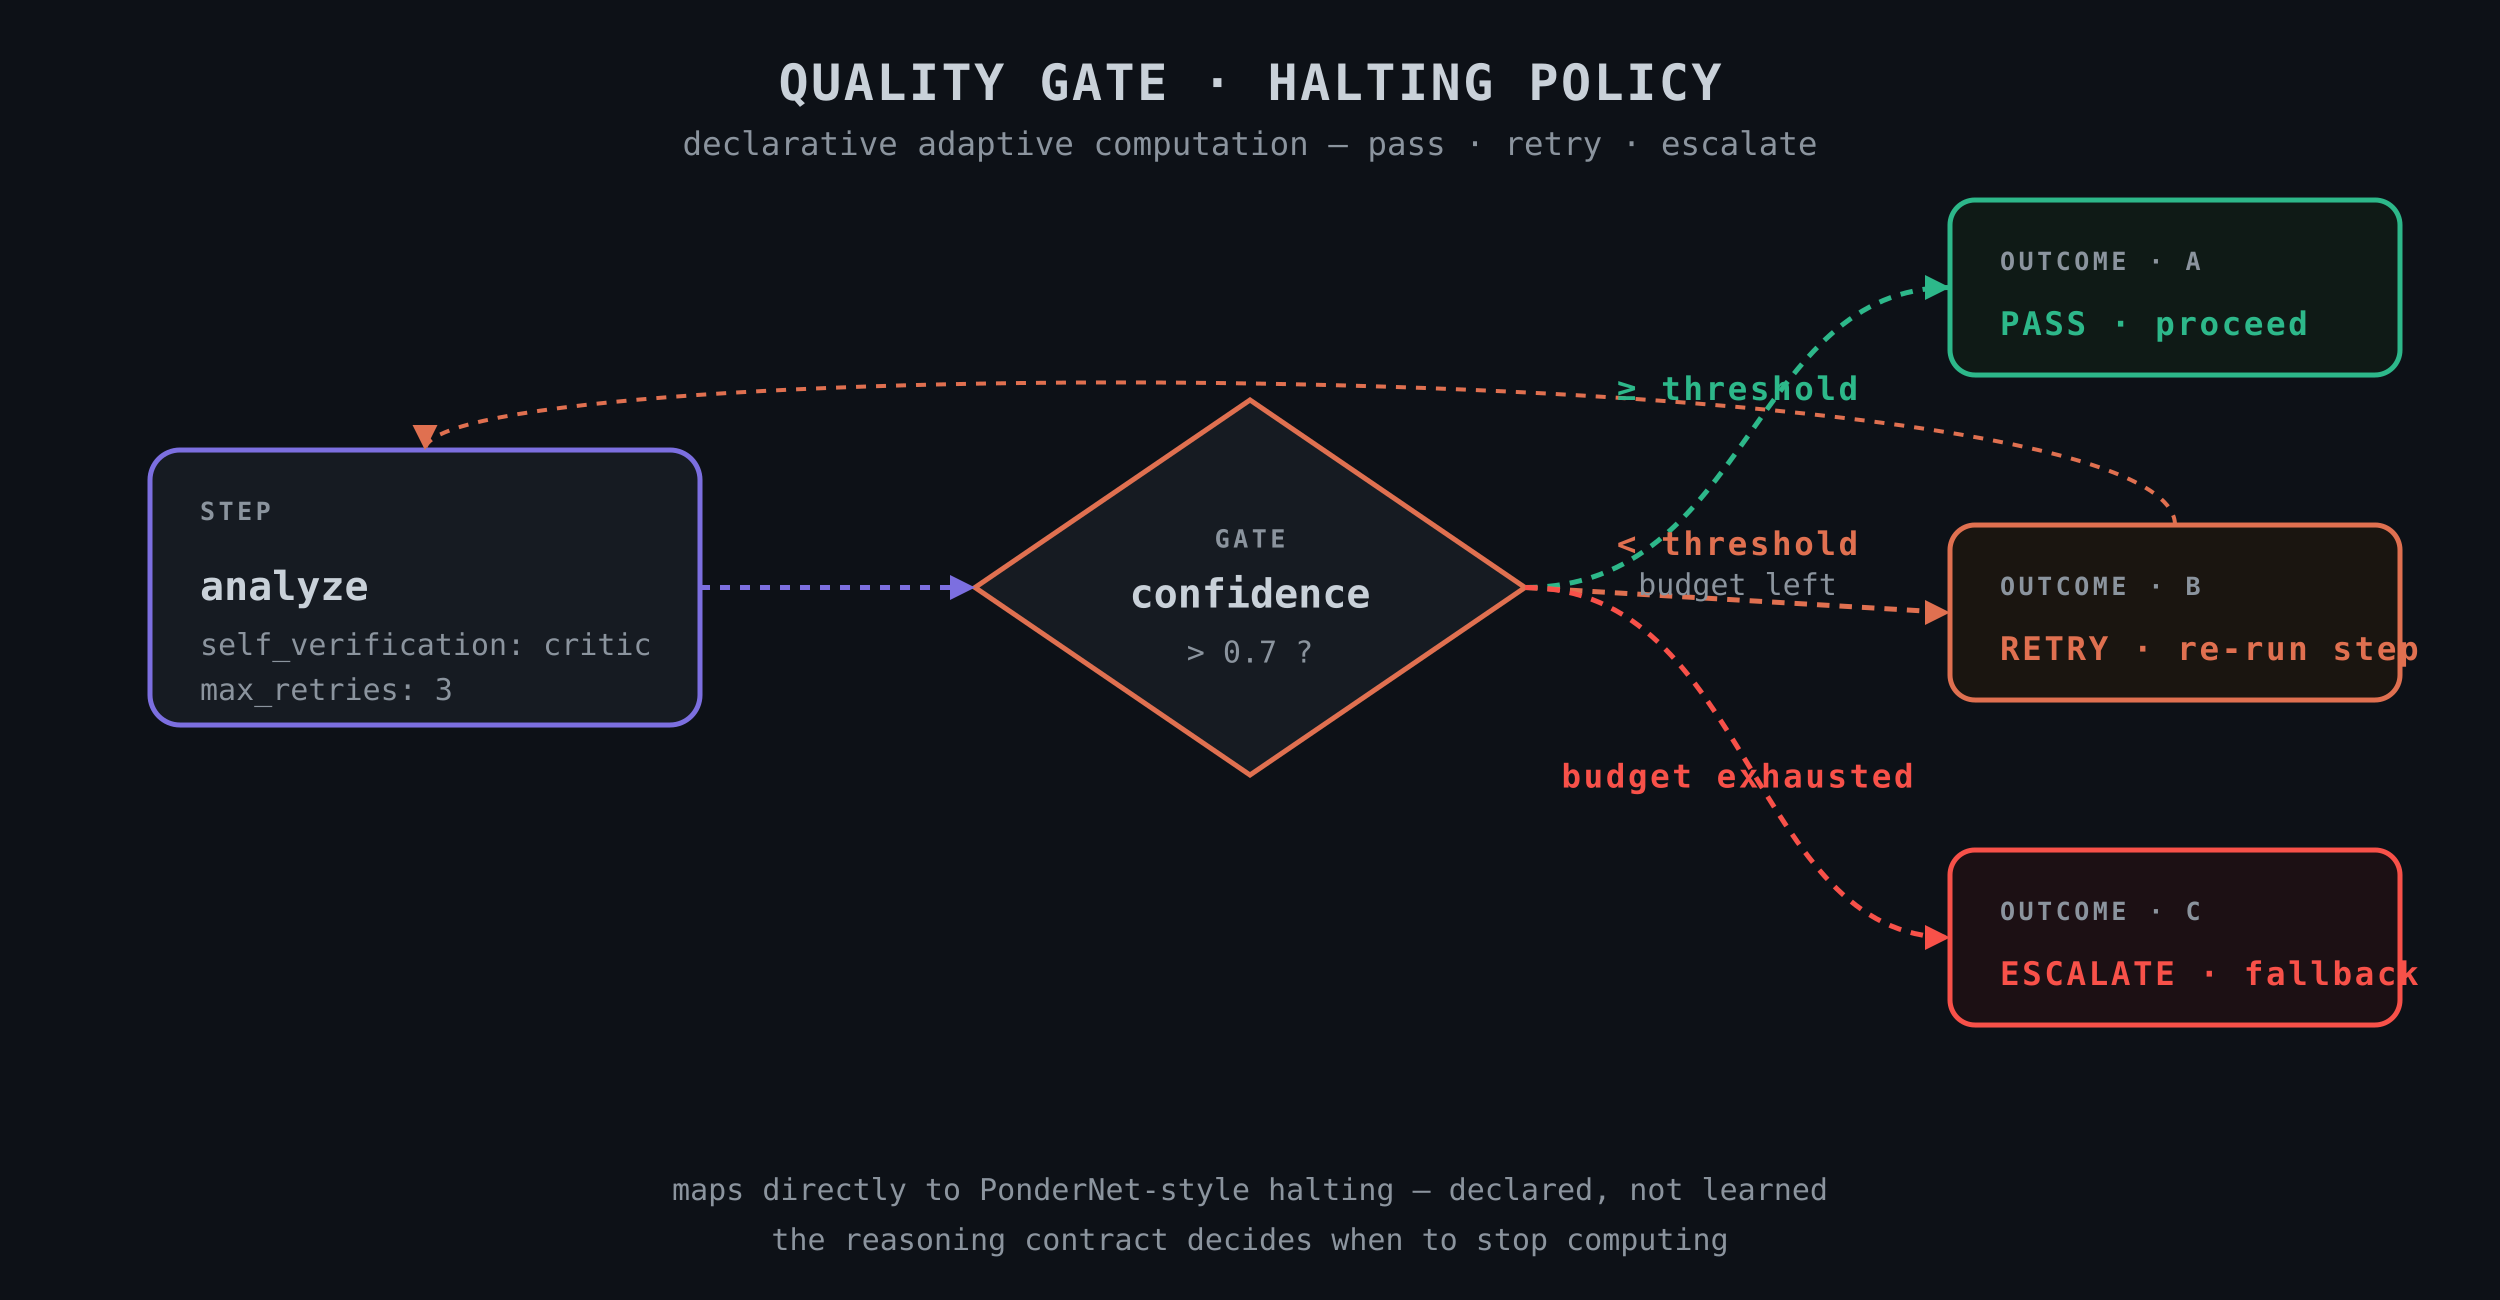
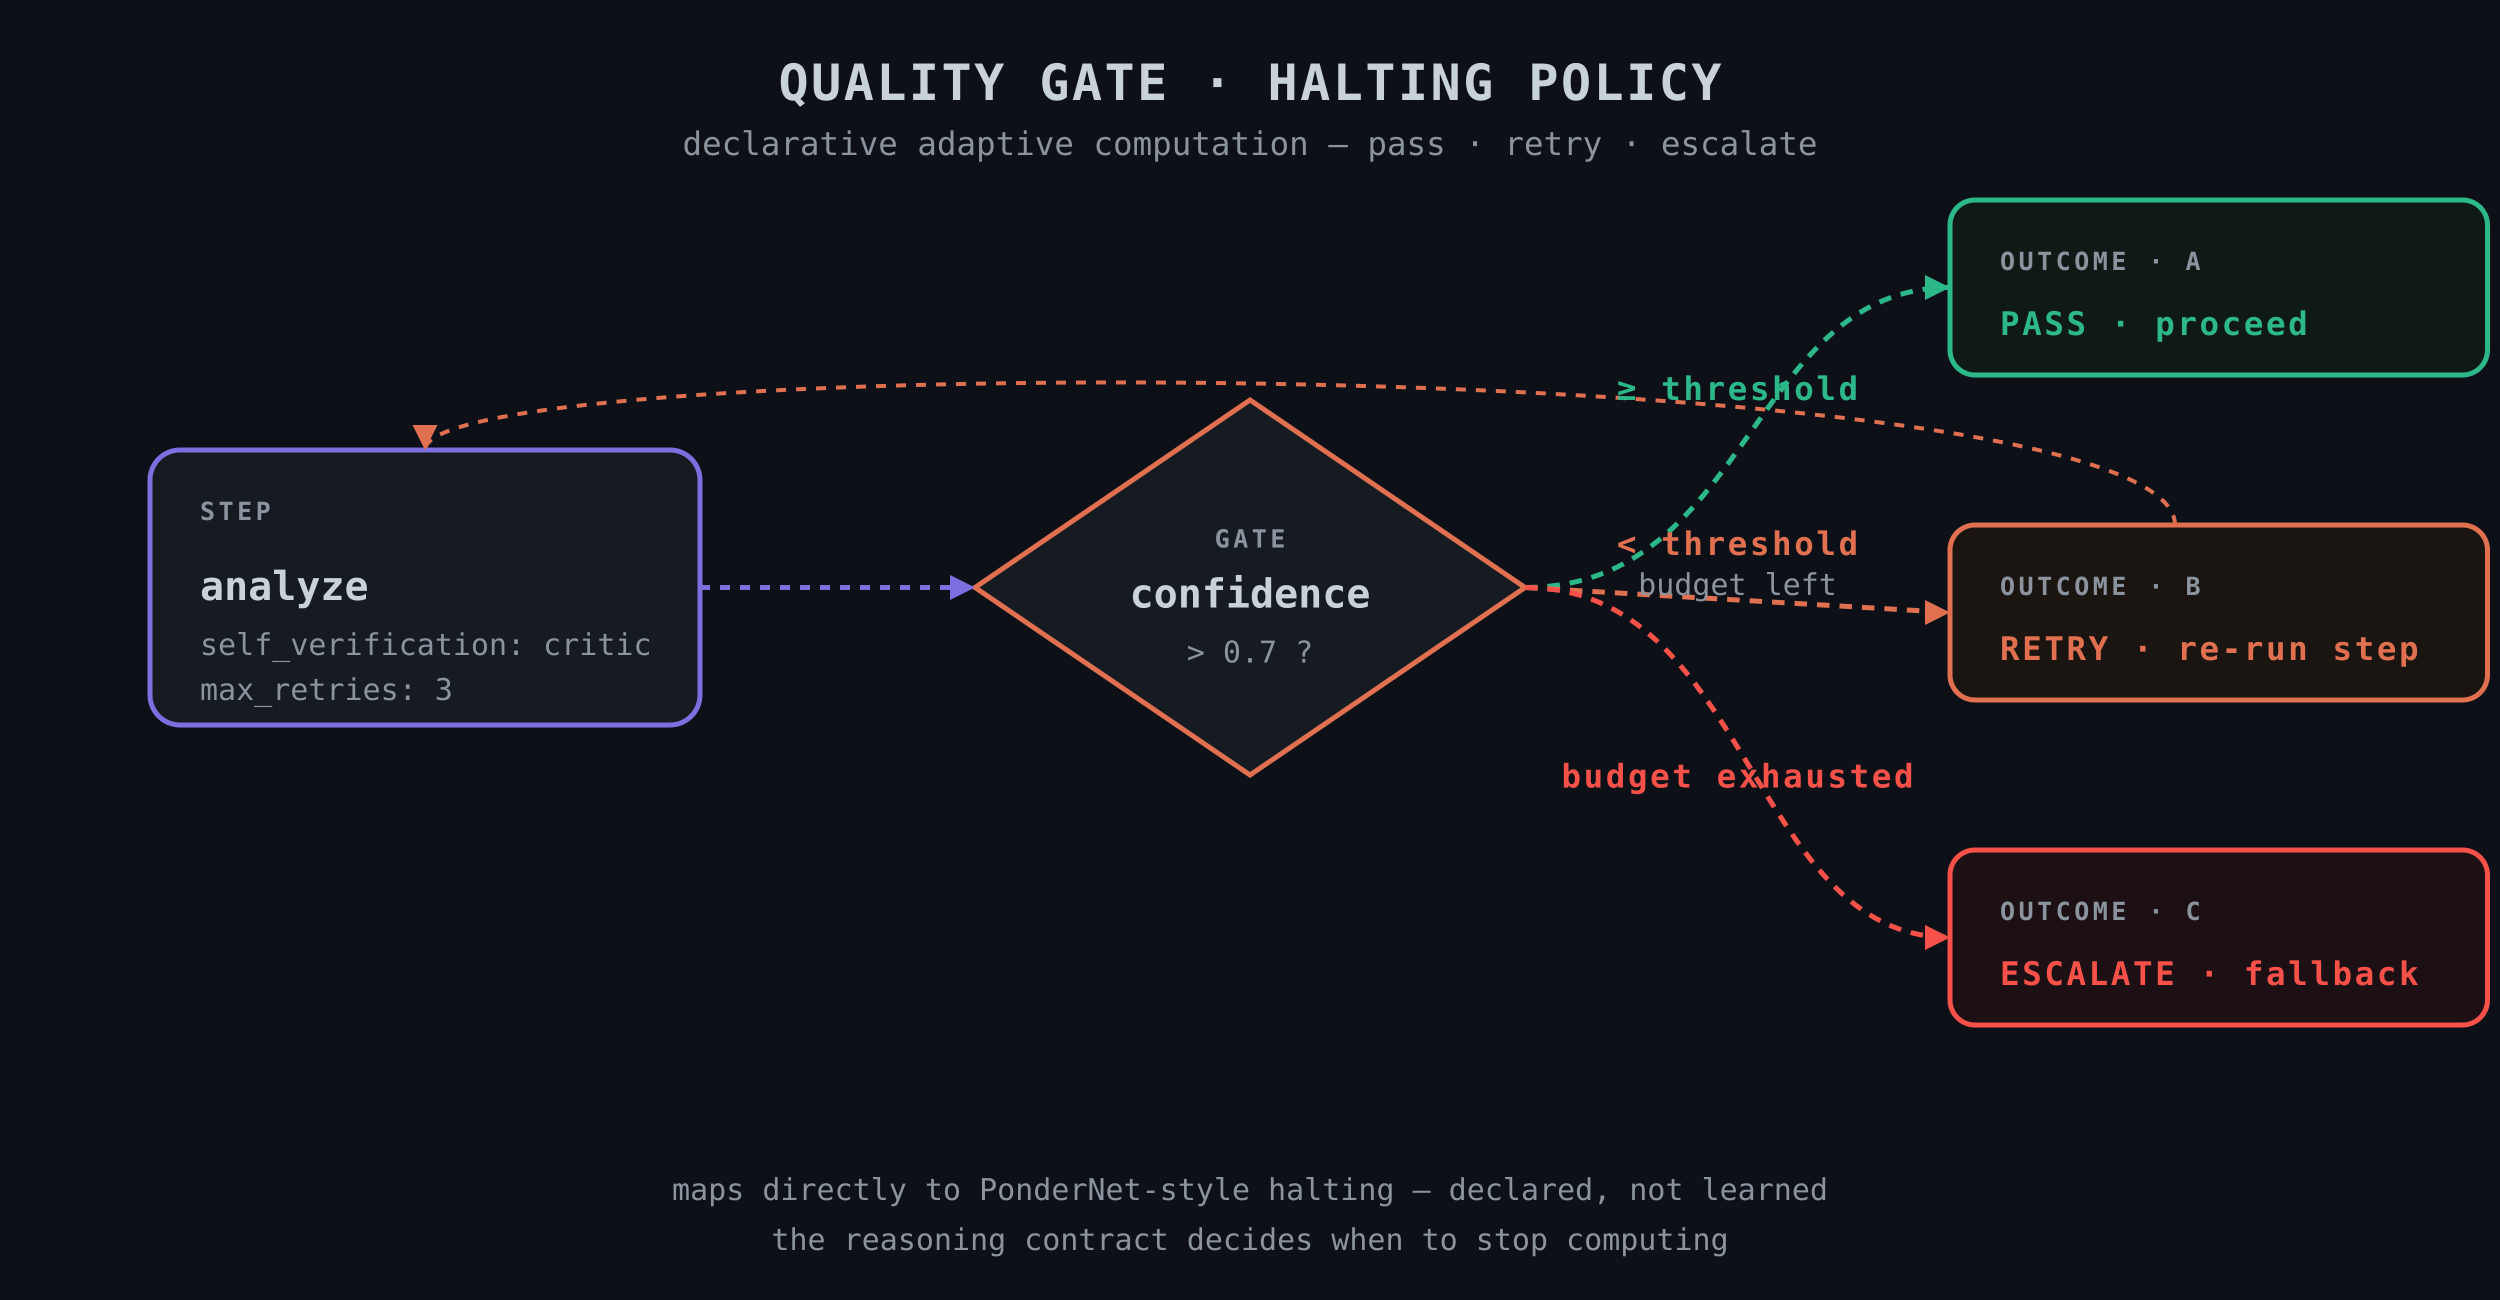
<svg xmlns="http://www.w3.org/2000/svg" viewBox="0 0 1000 520" width="1000" height="520" role="img" aria-label="Quality gate loop: a reasoning step evaluates its own output and branches to pass, retry, or escalate.">
  <defs>
    <style>
      .bg { fill: #0d1117; }
      .title { fill: #c9d1d9; font: 700 20px ui-monospace,SFMono-Regular,Menlo,Consolas,monospace; letter-spacing: 0.05em; }
      .subtitle { fill: #8b949e; font: 400 13px ui-monospace,SFMono-Regular,Menlo,Consolas,monospace; }
      .step { fill: #161b22; stroke: #7c6fe0; stroke-width: 2; }
      .gate { fill: #161b22; stroke: #e07050; stroke-width: 2; }
      .outcome-pass { fill: #0f1a16; stroke: #2db88a; stroke-width: 2; }
      .outcome-retry { fill: #1a1510; stroke: #e07050; stroke-width: 2; }
      .outcome-esc { fill: #1c1014; stroke: #f85149; stroke-width: 2; }
      .label { fill: #c9d1d9; font: 700 16px ui-monospace,SFMono-Regular,Menlo,Consolas,monospace; }
      .sub { fill: #8b949e; font: 400 12px ui-monospace,SFMono-Regular,Menlo,Consolas,monospace; }
      .tag { fill: #8b949e; font: 600 10px ui-monospace,SFMono-Regular,Menlo,Consolas,monospace; letter-spacing: 0.14em; }
      .pass-label { fill: #2db88a; font: 700 13px ui-monospace,SFMono-Regular,Menlo,Consolas,monospace; letter-spacing: 0.08em; }
      .retry-label { fill: #e07050; font: 700 13px ui-monospace,SFMono-Regular,Menlo,Consolas,monospace; letter-spacing: 0.08em; }
      .esc-label { fill: #f85149; font: 700 13px ui-monospace,SFMono-Regular,Menlo,Consolas,monospace; letter-spacing: 0.08em; }
    </style>
  </defs>
  <rect class="bg" width="1000" height="520" />
  <text x="500" y="40" text-anchor="middle" class="title">QUALITY GATE · HALTING POLICY</text>
  <text x="500" y="62" text-anchor="middle" class="subtitle">declarative adaptive computation — pass · retry · escalate</text>
  <g transform="translate(60,180)">
    <rect class="step" width="220" height="110" rx="12" />
    <text x="20" y="28" class="tag" fill="#7c6fe0">STEP</text>
    <text x="20" y="60" class="label">analyze</text>
    <text x="20" y="82" class="sub">self_verification: critic</text>
    <text x="20" y="100" class="sub">max_retries: 3</text>
  </g>
  <g transform="translate(500,235)">
    <polygon class="gate" points="0,-75 110,0 0,75 -110,0" />
    <text x="0" y="-16" text-anchor="middle" class="tag" fill="#e07050">GATE</text>
    <text x="0" y="8" text-anchor="middle" class="label">confidence</text>
    <text x="0" y="30" text-anchor="middle" class="sub">&gt; 0.7 ?</text>
  </g>
  <g transform="translate(780,80)">
-     <rect class="outcome-pass" width="180" height="70" rx="10" />
+     <rect class="outcome-pass" width="215" height="70" rx="10" />
    <text x="20" y="28" class="tag" fill="#2db88a">OUTCOME · A</text>
    <text x="20" y="54" class="pass-label">PASS ·  proceed</text>
  </g>
  <g transform="translate(780,210)">
-     <rect class="outcome-retry" width="180" height="70" rx="10" />
+     <rect class="outcome-retry" width="215" height="70" rx="10" />
    <text x="20" y="28" class="tag" fill="#e07050">OUTCOME · B</text>
    <text x="20" y="54" class="retry-label">RETRY ·  re-run step</text>
  </g>
  <g transform="translate(780,340)">
-     <rect class="outcome-esc" width="180" height="70" rx="10" />
+     <rect class="outcome-esc" width="215" height="70" rx="10" />
    <text x="20" y="28" class="tag" fill="#f85149">OUTCOME · C</text>
    <text x="20" y="54" class="esc-label">ESCALATE ·  fallback</text>
  </g>
  <g fill="none" stroke="#7c6fe0" stroke-width="2" stroke-dasharray="4 4">
    <line x1="280" y1="235" x2="390" y2="235">
      <animate attributeName="stroke-dashoffset" values="0;-16" dur="1.2s" repeatCount="indefinite" />
    </line>
  </g>
  <polygon points="390,235 380,230 380,240" fill="#7c6fe0" />
  <g fill="none" stroke="#2db88a" stroke-width="2">
    <path d="M 610 235 C 700 235, 700 115, 780 115" stroke-dasharray="5 4">
      <animate attributeName="opacity" values="0.25;1;0.25;0.25;0.25;0.25" keyTimes="0;0.16;0.33;0.66;0.83;1" dur="6s" repeatCount="indefinite" />
    </path>
  </g>
  <polygon points="780,115 770,110 770,120" fill="#2db88a">
    <animate attributeName="opacity" values="0.25;1;0.25;0.25;0.25;0.25" keyTimes="0;0.16;0.33;0.66;0.83;1" dur="6s" repeatCount="indefinite" />
  </polygon>
  <g fill="none" stroke="#e07050" stroke-width="2">
    <line x1="610" y1="235" x2="780" y2="245" stroke-dasharray="5 4">
      <animate attributeName="opacity" values="0.25;0.25;0.25;1;0.25;0.25" keyTimes="0;0.16;0.33;0.5;0.66;1" dur="6s" repeatCount="indefinite" />
    </line>
  </g>
  <polygon points="780,245 770,240 770,250" fill="#e07050">
    <animate attributeName="opacity" values="0.25;0.25;0.25;1;0.25;0.25" keyTimes="0;0.16;0.33;0.5;0.66;1" dur="6s" repeatCount="indefinite" />
  </polygon>
  <g fill="none" stroke="#f85149" stroke-width="2">
    <path d="M 610 235 C 700 235, 700 375, 780 375" stroke-dasharray="5 4">
      <animate attributeName="opacity" values="0.25;0.25;0.25;0.25;0.25;1" keyTimes="0;0.16;0.33;0.5;0.83;1" dur="6s" repeatCount="indefinite" />
    </path>
  </g>
  <polygon points="780,375 770,370 770,380" fill="#f85149">
    <animate attributeName="opacity" values="0.25;0.25;0.25;0.25;0.25;1" keyTimes="0;0.16;0.33;0.5;0.83;1" dur="6s" repeatCount="indefinite" />
  </polygon>
  <g fill="none" stroke="#e07050" stroke-width="1.6" stroke-dasharray="4 4">
    <path d="M 870 210 C 870 140, 170 140, 170 180">
      <animate attributeName="stroke-dashoffset" values="0;-32" dur="1.6s" repeatCount="indefinite" />
      <animate attributeName="opacity" values="0.2;0.2;0.2;1;0.6;0.2" keyTimes="0;0.16;0.33;0.5;0.66;1" dur="6s" repeatCount="indefinite" />
    </path>
  </g>
  <polygon points="170,180 165,170 175,170" fill="#e07050">
    <animate attributeName="opacity" values="0.2;0.2;0.2;1;0.6;0.2" keyTimes="0;0.16;0.33;0.5;0.66;1" dur="6s" repeatCount="indefinite" />
  </polygon>
  <text x="695" y="160" text-anchor="middle" class="pass-label">≥ threshold</text>
  <text x="695" y="222" text-anchor="middle" class="retry-label">&lt; threshold</text>
  <text x="695" y="238" text-anchor="middle" class="sub">budget left</text>
  <text x="695" y="315" text-anchor="middle" class="esc-label">budget exhausted</text>
  <text x="500" y="480" text-anchor="middle" class="sub">maps directly to PonderNet-style halting — declared, not learned</text>
  <text x="500" y="500" text-anchor="middle" class="sub">the reasoning contract decides when to stop computing</text>
</svg>
